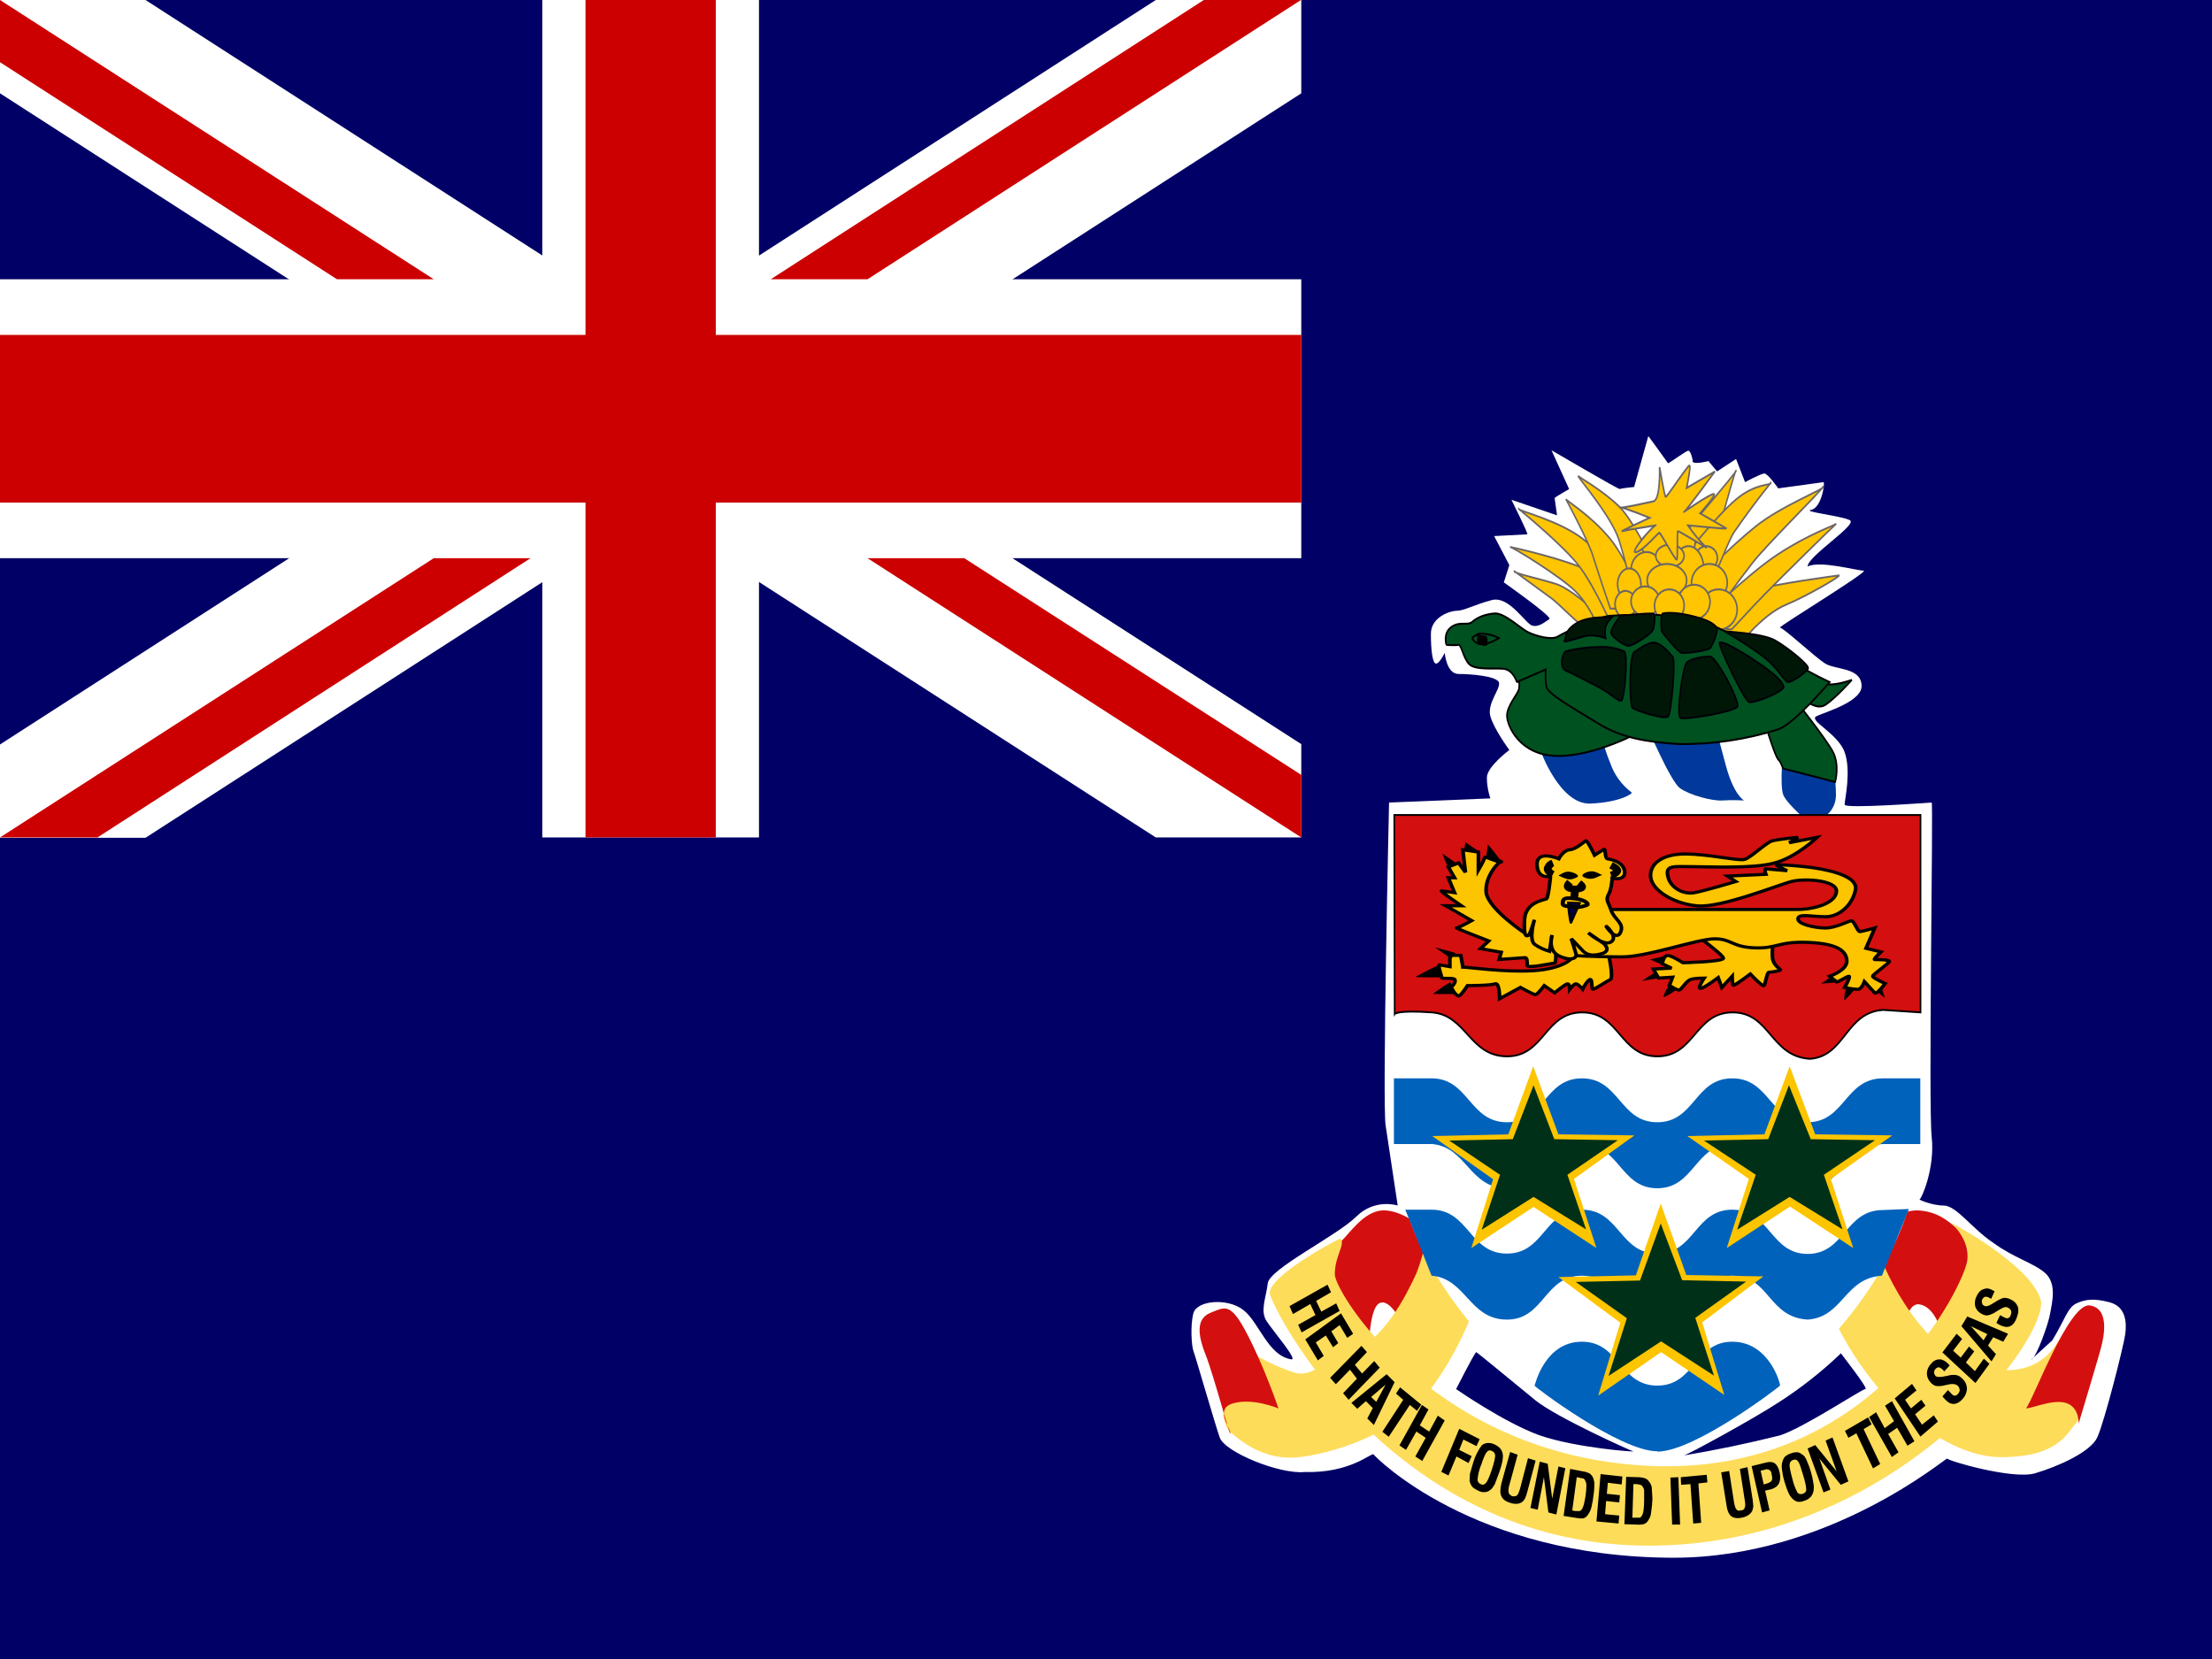
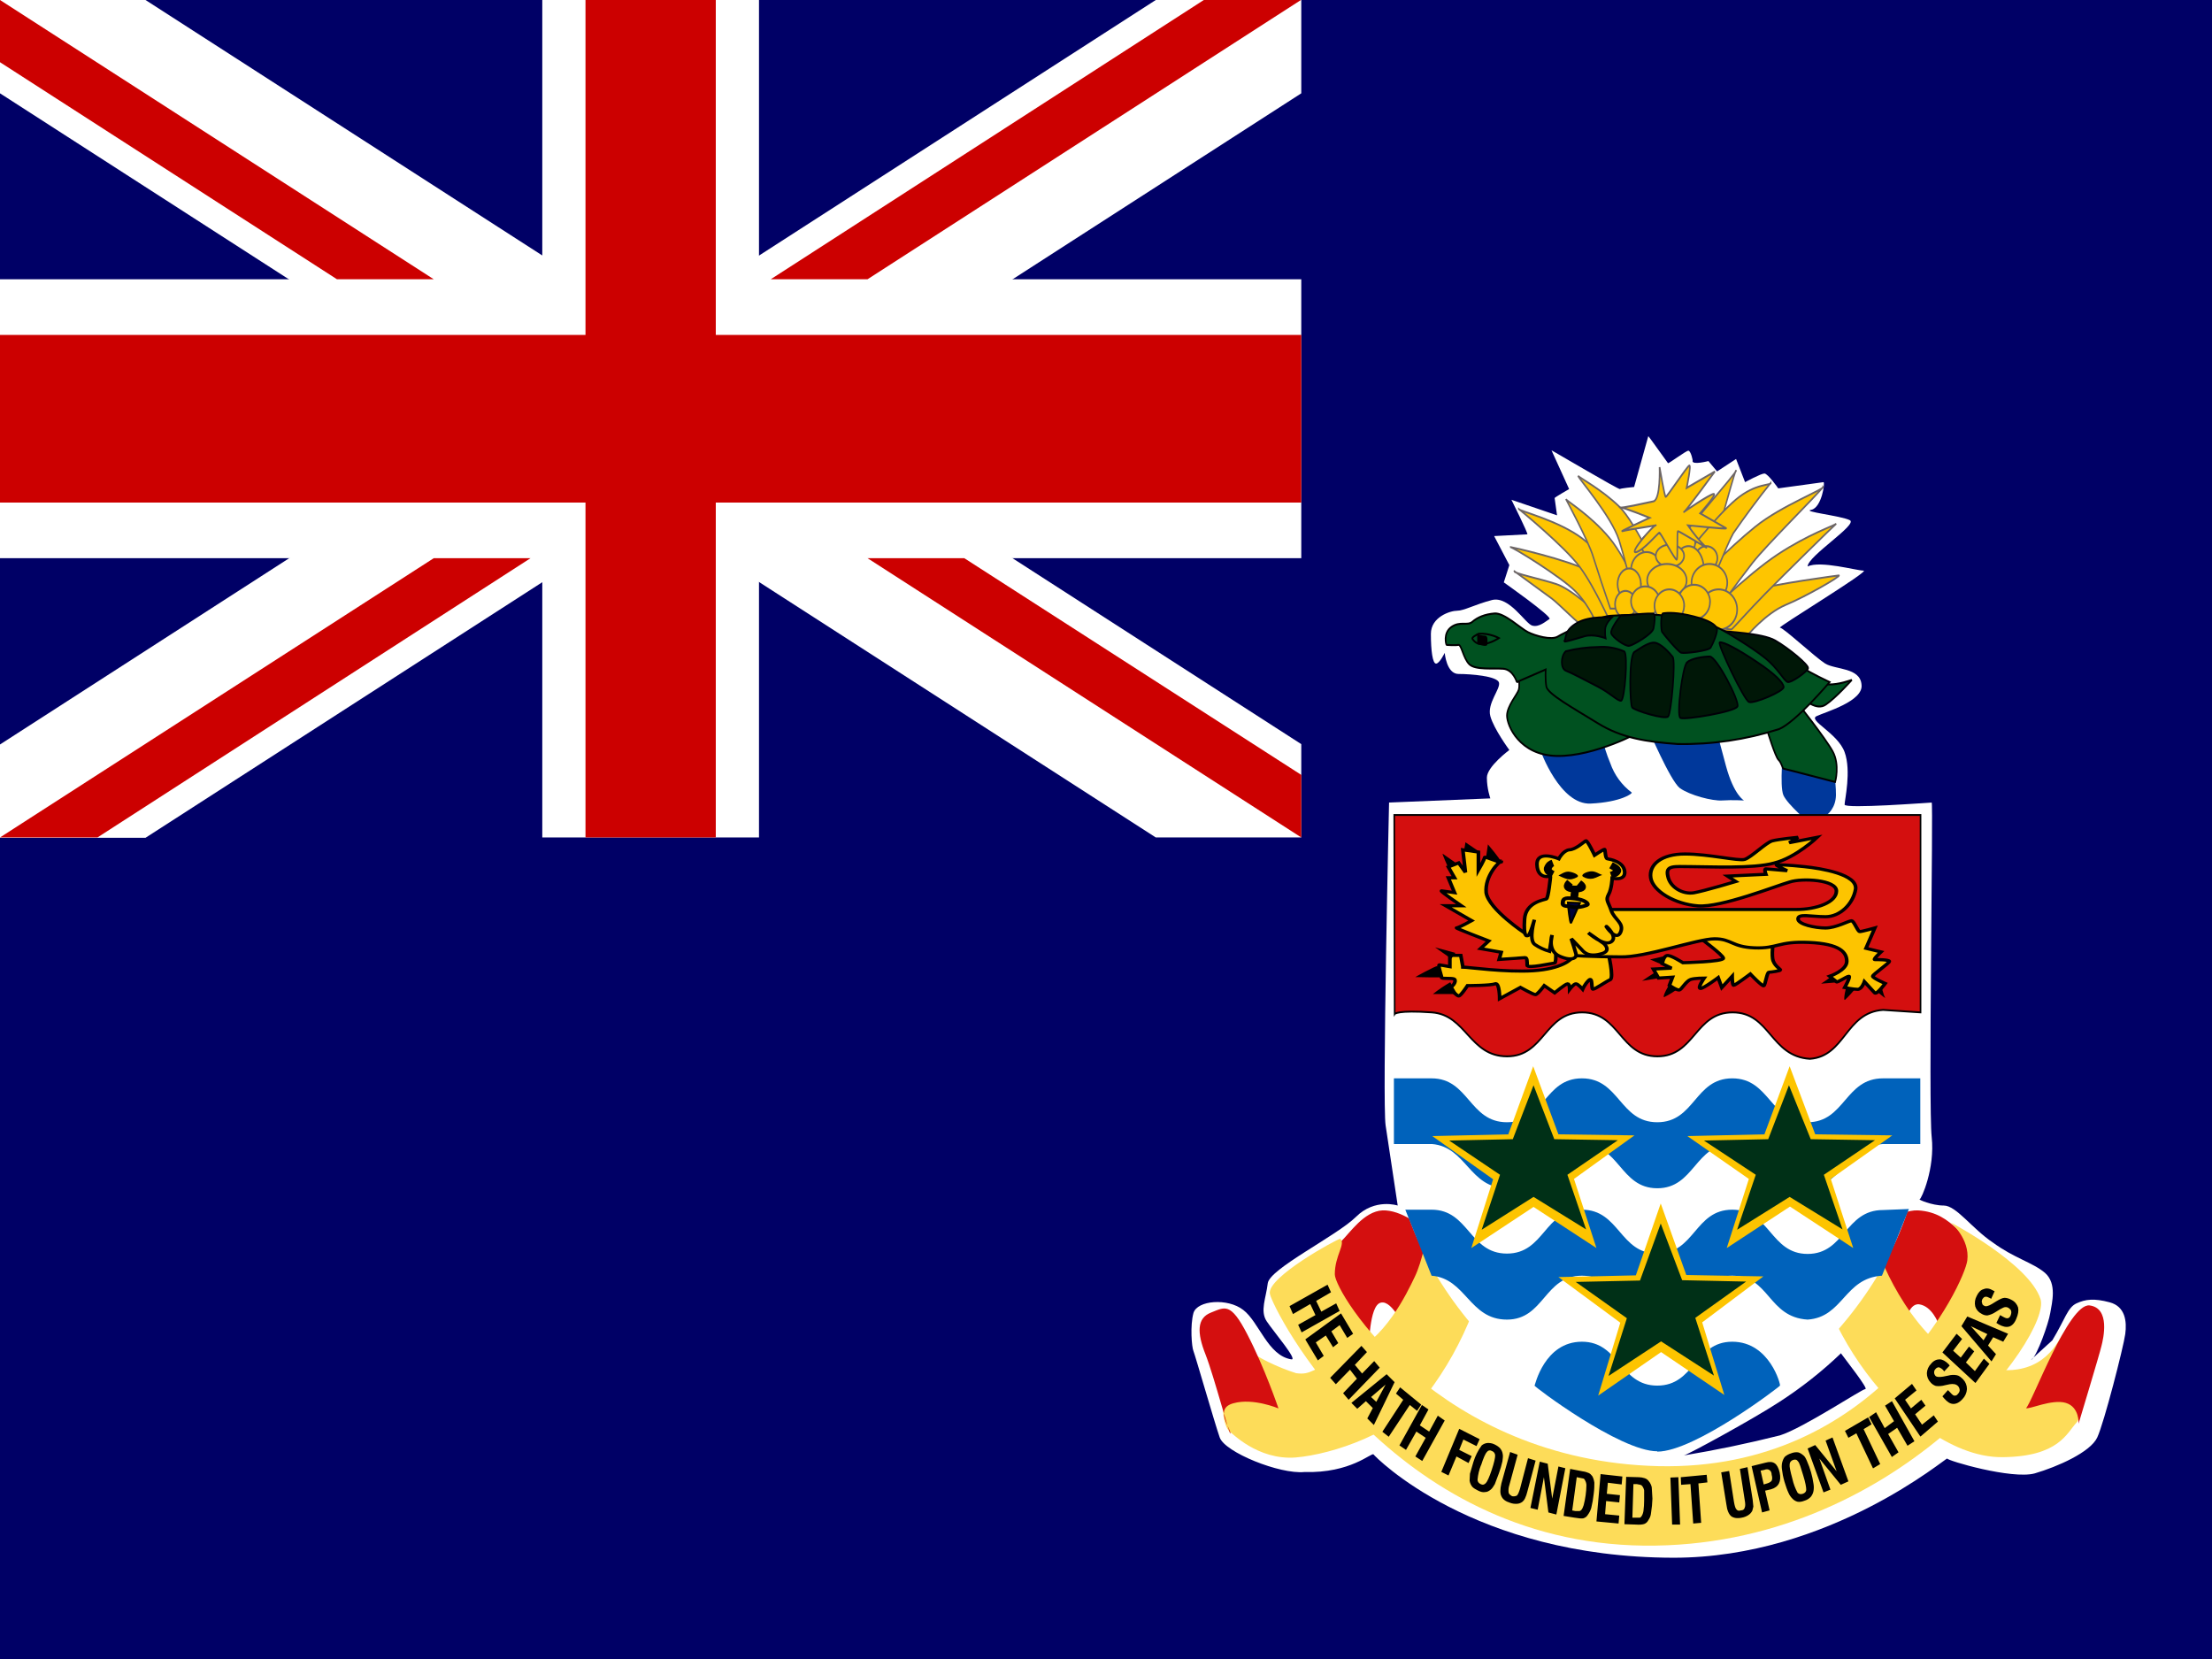
<svg xmlns="http://www.w3.org/2000/svg" id="flag-icon-css-ky" viewBox="0 0 640 480">
  <path fill="#006" d="M0 0h640v480H0z" />
  <path fill="#006" fill-rule="evenodd" d="M0 0h400v200H0z" />
  <g stroke-width="1pt">
    <path fill="#fff" d="M0 0v27l334.4 215.3h42.1v-27L42.1 0H0zm376.5 0v27L42.1 242.4H0v-27L334.4 0h42.1z" />
    <path fill="#fff" d="M156.9 0v242.3h62.7V0H157zM0 80.8v80.7h376.5V80.8H0z" />
    <path fill="#c00" d="M0 97v48.4h376.5V96.9H0zM169.4 0v242.3h37.7V0h-37.7zM0 242.3l125.5-80.8h28L28.2 242.3H0zM0 0l125.5 80.8h-28L0 18V0zm223 80.8L348.3 0h28.1L251 80.8h-28zm153.5 161.5L251 161.5h28l97.5 62.7v18.1z" />
  </g>
-   <path fill="#fff" fill-rule="evenodd" d="M448.3 179.1c-1 .6-3 2.5-5 1.9-2-.6-6.6-8.6-11.6-7.4-5 1.3-8.1 3.1-10.1 3.1s-7.6 1.8-7.6 6.7.5 8.6 1.5 8.6 2.5-3.1 2.5-3.1.5 6.1 4 6.1 11.2.6 11.7 2.5c.5 1.8-3.5 6-2.5 9.7 1 3.7 5.5 9.8 5.5 9.8s-6.5 4.8-6.5 8 1 6 1 6l-29.3 1.2s-2 86.7-1 93.4l3.5 23.2s-6.6-2.2-12.1 3.3c-5.6 5.5-25 15-25.5 19.2-.5 4.3-2.3 8-.3 11 2 3 9.2 11.4 7.1 11-6.8-1.1-9.3-10.8-13.9-14.3-4.5-3.5-13.3-2.8-14.4.9-1 3.7-.5 9.8 0 11 .5 1.2 6.1 20.7 7.6 25s17.4 10.7 24.5 10c13.4.4 19.4-5.7 20-5.1.4.6 28.7 29.8 86.8 29.9 45.2 0 79.2-29.3 79.2-28.7 0 .6 18.7 6.1 25.3 4.3 6.5-1.9 16.1-6.1 18.1-10.4 2-4.3 7.6-26.2 8.1-29.9s0-8-4.5-9.2-7-.9-9.6.3-3.3 4.6-7 10.7c-2.1 1.9-7.4 6.7-5.9 5.5s4.8-10.3 5.3-13.4c.5-3 2-8.5-1.5-11.6-3.5-3-9-4.3-15.1-8.8-6-4-10.6-10.7-14.2-10.7-3.5 0-7.5-1.8-7-1.8s4.5-9 3.5-18c-1-9.2.5-96.8 0-96.8s-25.2 1.9-25.2.6 2-9.7 0-15.2-10.7-9.2-8.1-10.4c2.5-1.2 13.6-4.3 13-9.1-.4-5-7.5-4.3-10.5-6.1-3-1.9-12.1-10.4-13.1-10.4s26.2-16.5 24.2-16.5-12.6-3-16.2-1.2c0-3 14.7-12.2 12.2-13.4-2.6-1.3-14.2-2.5-11.1-3 3-.7 4-8 3.5-8l-13.1 1.8s-3-4.3-4-4.3-5.6 2.5-5.6 2.5l-2.6-6.7-5.5 3.6-2.5-3s-4.6 1.2-4.6 0c.2 0-.5-3-1.2-3s-5.7 3.8-5.9 3.6c-.2-.2-5.7-8-5.7-7.8l-4.1 14.7c-.2 0-4 .4-4.1.6-.2.3-20-11.4-19.8-11.2l5.1 11.2s-4.2 2.4-4.2 2.6l.7 5-13.2-4.5s5 10 4.6 10l-9.6.5 4.4 8.4-1.6 5s14.2 10 13.2 10.6zm84.3 212.4c1.3 1.8 8.1 10.4 7.1 10.4s-18 11.3-24.7 13.4a351 351 0 01-27.8 5.8c1.3-.3 20-10.5 27.5-15.4a119 119 0 0018-14.2zm-105.5-.3c-1 1.2-5.8 10.7-5.8 10.7s13.9 9.7 24.2 13.4c10.4 3.6 28 4.9 27 4.6-1-.3-22.1-9.8-28.2-14.7-6-4.9-17-14-17.2-14z" />
+   <path fill="#fff" fill-rule="evenodd" d="M448.3 179.1c-1 .6-3 2.5-5 1.9-2-.6-6.6-8.6-11.6-7.4-5 1.3-8.1 3.1-10.1 3.1s-7.6 1.8-7.6 6.7.5 8.6 1.5 8.6 2.5-3.1 2.5-3.1.5 6.1 4 6.1 11.2.6 11.7 2.5c.5 1.8-3.5 6-2.5 9.7 1 3.7 5.5 9.8 5.5 9.8s-6.5 4.8-6.5 8 1 6 1 6l-29.3 1.2s-2 86.7-1 93.4l3.5 23.2s-6.6-2.2-12.1 3.3c-5.6 5.5-25 15-25.5 19.2-.5 4.3-2.3 8-.3 11 2 3 9.2 11.4 7.1 11-6.8-1.1-9.3-10.8-13.9-14.3-4.5-3.5-13.3-2.8-14.4.9-1 3.7-.5 9.8 0 11 .5 1.2 6.1 20.7 7.6 25s17.4 10.7 24.5 10c13.4.4 19.4-5.7 20-5.1.4.6 28.7 29.8 86.8 29.9 45.2 0 79.2-29.3 79.2-28.7 0 .6 18.7 6.1 25.3 4.3 6.5-1.9 16.1-6.1 18.1-10.4 2-4.3 7.6-26.2 8.1-29.9s0-8-4.5-9.2-7-.9-9.6.3-3.3 4.6-7 10.7c-2.1 1.9-7.4 6.7-5.9 5.5s4.8-10.3 5.3-13.4c.5-3 2-8.5-1.5-11.6-3.5-3-9-4.3-15.1-8.8-6-4-10.6-10.7-14.2-10.7-3.5 0-7.5-1.8-7-1.8s4.5-9 3.5-18c-1-9.2.5-96.8 0-96.8s-25.2 1.9-25.2.6 2-9.7 0-15.2-10.7-9.2-8.1-10.4c2.5-1.2 13.6-4.3 13-9.1-.4-5-7.5-4.3-10.5-6.1-3-1.9-12.1-10.4-13.1-10.4s26.2-16.5 24.2-16.5-12.6-3-16.2-1.2c0-3 14.7-12.2 12.2-13.4-2.6-1.3-14.2-2.5-11.1-3 3-.7 4-8 3.5-8l-13.1 1.8s-3-4.3-4-4.3-5.6 2.5-5.6 2.5l-2.6-6.7-5.5 3.6-2.5-3s-4.6 1.2-4.6 0c.2 0-.5-3-1.2-3s-5.7 3.8-5.9 3.6c-.2-.2-5.7-8-5.7-7.8l-4.1 14.7c-.2 0-4 .4-4.1.6-.2.3-20-11.4-19.8-11.2l5.1 11.2s-4.2 2.4-4.2 2.6l.7 5-13.2-4.5s5 10 4.6 10l-9.6.5 4.4 8.4-1.6 5s14.2 10 13.2 10.6zm84.3 212.4c1.3 1.8 8.1 10.4 7.1 10.4s-18 11.3-24.7 13.4a351 351 0 01-27.8 5.8c1.3-.3 20-10.5 27.5-15.4a119 119 0 0018-14.2zm-2.55.5-.3c-1 1.2-5.8 10.7-5.8 10.7s13.9 9.7 24.2 13.4c10.4 3.6 28 4.9 27 4.6-1-.3-22.1-9.8-28.2-14.7-6-4.9-17-14-17.2-14z" />
  <g fill="#fec500" fill-rule="evenodd" stroke="#6d6666">
    <path stroke-width="1.4" d="M394.6-213l35.4 21.4c6.6 4.1 28 22.2 29.6 21.4 1.6-.8 13.2-9.9 13.2-9.9S448.9-199 434-203s-39.5-8.2-39.5-9.9z" transform="matrix(.307 0 0 .37108 317 244.3)" />
    <path stroke-width="1.4" d="M390.5-231.9c2.5 0 47.7 23 61.7 34.6s19.7 26.3 21.4 26.3c1.6 0 23-3.3 22.2-3.3-.8 0-9.9-29.6-30.4-38.7-20.6-9-74-18.9-74.9-18.9z" transform="matrix(.307 0 0 .37108 317 244.3)" />
    <path stroke-width="1.4" d="M603.5-296c-.8 0-9 24.7-11.5 32-2.5 7.5-6.6 23-6.6 23s-36.2 3.4-34.5-.7c1.6-4.2 55-54.3 52.6-54.3z" transform="matrix(.307 0 0 .37108 317 246)" />
    <path stroke-width="1.4" d="M398.8-261.5s42.7 28.8 57.5 45.2c14.8 16.5 29.6 45.3 30.4 45.3.9 0 40.3-8.3 40.3-7.4s-46-46-68.2-60-59.2-21.4-60-23z" transform="matrix(.307 0 0 .37108 317 244.3)" />
    <path stroke-width="1.4" d="M443.2-273.8s21.3 32.9 25.5 44.4a1347 1347 0 0016.4 41h33.7s-16.4-37-34.5-55-40.3-28.8-41.1-30.4z" transform="matrix(.307 0 0 .37108 317 246)" />
    <path stroke-width="1.4" d="M454.7-291.9c.8 2.5 31.2 31.2 38.6 50.1a402 402 0 0113.2 42.8l29.6-7.4s-26.3-48.5-42.8-61.7c-16.4-13.1-37-22.2-38.6-23.8z" transform="matrix(.307 0 0 .37108 317 246)" />
    <path stroke-width="1.4" d="M700.5-209.7s-61.7 6.6-83.9 12.3-34.5 27.2-34.5 27.2 28.8 10.7 30.4 9 19-18.9 37.8-25.5c19-6.5 51.9-22.2 50.2-23z" transform="matrix(.307 0 0 .37108 317 244.3)" />
    <path stroke-width="1.4" d="M698-250c-1.6.9-51 41.1-66.6 54.3-15.6 13.1-30.4 27.1-32 28-1.7.8-32.1-4.2-30.5-5.8 1.7-1.6 45.3-37 74-52.6 28.8-15.7 52.7-22.2 55.1-23.9z" transform="matrix(.307 0 0 .37108 317 244.3)" />
    <path stroke-width="1.4" d="M685.7-278.8c-5 5.8-53.4 45.3-66.6 59.3S584.6-181 584.6-181s-25.5-11.5-23.9-16.5c1.7-4.9 36.2-33.7 60.9-50.1 24.6-16.5 66.6-29.6 64.1-31.3z" transform="matrix(.307 0 0 .37108 317 244.3)" />
    <path stroke-width="1.4" d="M636.4-282a725 725 0 00-35.4 39.4c-5.7 8.2-23 44.4-23 44.4s-25.5-22.2-25.5-23 32-34.5 51-47.7 33.7-10.7 32.9-13.1z" transform="matrix(.307 0 0 .37108 317 244.3)" />
    <path stroke-width="1.5" d="M565-241.8a10.5 10.5 0 11-20.8 0 10.5 10.5 0 0120.9 0zm21 14c0 5.1-4.7 9.3-10.4 9.3s-10.5-4.2-10.5-9.3 4.7-9.3 10.4-9.3 10.5 4.1 10.5 9.3zm-46.5-10.5c0 5.2-5.7 9.3-12.8 9.3-7 0-12.8-4.1-12.8-9.3s5.8-9.3 12.8-9.3c7 0 12.8 4.2 12.8 9.3z" transform="matrix(.307 0 0 .37108 317 246)" />
    <path stroke-width="1.5" d="M573.2-219c0 9.9-6.5 18-14.5 18s-14.5-8.1-14.5-18 6.5-18.1 14.5-18.1 14.5 8 14.5 18zm-39.5.5c0 7.7-6.5 14-14.5 14s-14.6-6.3-14.6-14 6.5-14 14.6-14c8 0 14.5 6.3 14.5 14z" transform="matrix(.307 0 0 .37108 317 246)" />
    <path stroke-width="1.5" d="M514-207.5c0 6.8-5 12.2-11.1 12.2s-11-5.4-11-12.2c0-6.7 4.9-12.2 11-12.2 6 0 11 5.5 11 12.2zm81.3-1.1c0 8-7.5 14.5-16.8 14.5-9.4 0-16.9-6.5-16.9-14.5s7.5-14.6 16.9-14.6c9.3 0 16.8 6.5 16.8 14.6zm-40.7-21c0 4.9-6 8.8-13.3 8.8s-13.4-4-13.4-8.8 6-8.7 13.4-8.7 13.3 4 13.3 8.7z" transform="matrix(.307 0 0 .37108 317 246)" />
    <path stroke-width="1.5" d="M557-210.4c0 7-8.4 12.8-18.6 12.8s-18.6-5.7-18.6-12.8c0-7 8.3-12.8 18.6-12.8s18.6 5.8 18.6 12.8zm47.6 22.7c0 8.7-7.8 15.7-17.4 15.7s-17.5-7-17.5-15.7 7.8-15.7 17.5-15.7c9.6 0 17.4 7 17.4 15.7zm-95.3-4c0 5.7-4.4 10.4-9.9 10.4s-9.9-4.7-9.9-10.5 4.4-10.4 9.9-10.4 9.9 4.6 9.9 10.4z" transform="matrix(.307 0 0 .37108 317 246)" />
    <path stroke-width="1.5" d="M579-193.5c0 7.4-6.7 13.4-15 13.4-8.4 0-15.2-6-15.2-13.4S555.6-207 564-207c8.4 0 15.1 6 15.1 13.4zm-47.6-.6c0 6.4-6 11.6-13.4 11.6s-13.4-5.2-13.4-11.6c0-6.4 6-11.6 13.4-11.6s13.4 5.2 13.4 11.6z" transform="matrix(.307 0 0 .37108 317 246)" />
    <path stroke-width="1.5" d="M554.6-190.6c0 7-6.2 12.8-14 12.8-7.6 0-13.9-5.8-13.9-12.8 0-7 6.3-12.8 14-12.8s14 5.7 14 12.8zm-60.4-76.8c3.4 0 27.9 8.2 27.9 8.2s-30.3 11.6-25.6 10.4 33.7-4.6 31.4-4.6c-2.3 0-25.6 22.1-18.6 21 7-1.2 20.9-15.2 22-15.2 1.2 0 15.2 22.1 16.4 21 1.1-1.2 0-22.2 1.1-22.2s29 14 26.7 12.8a123.2 123.2 0 01-17.4-17.4c1.2 0 38.4 3.5 36 2.3l-24.4-11.6s16.3-15.1 12.8-15.1-30.2 15.1-27.9 14c2.3-1.2 29-31.5 29-31.5L557-282.5s4.7-18.6 2.4-17.4c-2.4 1.2-21 24.4-22.1 24.4s-5.8-23.2-5.8-23.2 1.1 25.5-5.9 26.7c-7 1.2-31.3 5.8-31.3 4.7z" transform="matrix(.307 0 0 .37108 317 246)" />
  </g>
  <g fill-rule="evenodd">
    <path fill="#00389b" d="M445.5 216.5c.2.9 5.9 16.4 14.7 16s12.3-3 11.9-3.2a18 18 0 01-6.2-8.5 44 44 0 01-2.5-8l-17.9 3.7zm31.2-6s6.5 15.3 9.3 17.5c2.9 2.1 9.5 3.8 12.3 3.6 2.9-.2 6.3 0 6.3 0s-2.9-1.5-5.2-9.9l-3-11.2h-19.7zm39.3 5.6s-1.2 11.2 0 14c1.3 2.8 7.5 8 7.5 8s7.5-1 7.7-8a36 36 0 00-2.5-13.3L516 216z" />
    <path fill="#005120" stroke="#000" stroke-width="1.5" d="M289 21s1.1 4.7 0 8.2-11.1 12.8-11.1 20.3c0 7.6 11.6 30.8 47 31.4 35.6.6 80.3-19.2 79.7-19.8-.6-.5-84.9-57-86-56.4-1.2.6-29.7 17.5-29.7 16.3zm234.2 40.1s7.6 20.4 10.5 22.7c2.9 2.3 4 7 4.7 7s48.8 10.4 48.8 10.4 4.6-13.3-2.3-23.8c-7-10.5-33.2-37.8-33.2-37.8l-28.5 21.5zm33.2-25c1.1 0 12.8 10 22 4.7 9.4-5.2 24.5-19.2 24.5-19.2s-12.8 4-22.1 3.5c-9.3-.6-23.8 11.6-24.4 11z" transform="matrix(.307 0 0 .37108 350.7 188.7)" />
    <path fill="#005120" stroke="#000" stroke-width="1.5" d="M287.2 23.3s-3.5-9.8-12.8-10.4c-9.3-.6-26.2 1.1-32-3.5C236.6 4.7 235-6.3 232-5.7c-3 .5-10.5 0-11 0s-3.6-9.3 4.6-14 15-.6 19.7-4 11.7-5.9 21-6.5c9.3-.5 24.4 11.7 31.4 14.6 7 2.9 22 6.4 27.9 3.5 5.8-3 38.3-15.7 50-16.3 11.6-.6 36-1.2 45.3-.6s46 5.3 57 10.5S547.7 7 555.8 11.7c8.1 4.7 26.2 11.6 26.2 11.6S550 54.7 534.2 60a354.9 354.9 0 01-95.4 11.6c-29.6-1.7-52.9-4.7-75.5-16.3-22.7-11.6-47.1-22.7-48.3-28.5-1.2-5.8-.6-13.3-.6-13.3l-27.3 9.8z" transform="matrix(.307 0 0 .37108 350.7 188.7)" />
    <path fill="#005120" stroke="#000" stroke-width="1.5" d="M251.2-14.4c-1.2.5-7 2.9-5.9 4 1.2 1.2 3.5 4.7 10.5 4 7-.5 14.5-4.6 14.5-4.6s-8.7-4-19.1-3.4z" transform="matrix(.307 0 0 .37108 350.7 188.7)" />
    <path stroke="#000" stroke-width="1.5" d="M250.6-13.3v6.4s8.1 2.3 8.1.6c0-1.7.6-5.8-1.2-5.8s-6.4-.6-7-1.2z" transform="matrix(.307 0 0 .37108 350.7 188.7)" />
    <path fill="#001707" stroke="#000007" stroke-width="1.5" d="M332-8.4c2-3.7 0-8.7 11.9-14.4 11.9-5.8 32.7-4.2 32.7-4.2s-6 4.6-6.2 9.3c-.2 4.7.4 6.8.4 6.8s-11.3-3.7-20-1.5-18.6 4.6-18.9 4zm53.4-20.2c-1.2.6-10.3 10.7-9.3 13.8 1 3 13.2 10.5 17.1 9.8 4-.6 21.8-9.2 22.8-13.5 1-4.3 1.9-10.1.4-11.3-1.4-1.3-30.8 1.6-31 1.2zm39.3-1.6c-2.3 2.2-1.5 13.1-.7 14.3.9 1.3 15 15.5 18.1 16.3 3.1.8 26-1.5 27.8-4s7.4-12.9 5.7-15.3c-1.6-2.5-6.5-5.8-21.8-9s-24.2-3-29.1-2.3zm58.1 13.7c3.7 1.9 25.3 12.4 38 20.8 12.8 8.4 18 18 21.6 18.9 3.7.8 18.7-8.2 19.3-10.7.7-2.5-18.3-15.6-31-21.6-12.7-6-47.9-6.7-47.9-7.4zm-4.5 8.9c-1.9 1.6 23 45 27.7 46.4 4.8 1.5 33.1-8.4 32.7-11.7-.4-3.3-7.8-9.9-25.3-19.5-17.4-9.7-31.6-16-35.1-15.2zM447.5 8.2c-4 2.3-10.1 41.1-6.2 43 3.9 1.8 52-4.8 53.9-9C497 37.7 475.4 3.4 469 3.4c-6.4 0-18 1.6-21.6 4.7zM397.7 0c-5.1 4.7-4 40.9-1.8 43.1 2.2 2.3 30.8 9.7 33.9 7 3-2.6 7.2-43.3 4.3-46.4-2.9-3.1-10.9-10.5-17-11.1-6.2-.6-16.5 6-19.4 7.4zm-64.5-.6c-4.7 3.7-5 13.3.2 15 5.1 1.6 17.9 7.2 29.8 12.3 12 5.1 18.7 11.3 22.2 11.1 3.5-.2 6.8-36.4 3-38.4A62 62 0 00363.7-4a156 156 0 00-30.4 3.3z" transform="matrix(.307 0 0 .37108 350.7 188.7)" />
  </g>
  <path fill="#d40f0f" fill-rule="evenodd" d="M388 359.2c2.6-2.5 6.6-8.7 12-9 5.5-.2 11.3 4.8 11.3 4.8s5.7 23.5 5.4 23.5c-.2 0-9.5 6.7-9.7 6.7-.3 0-4-9.2-7.5-8.3-3.5.8-3.2 13.4-3.8 12.6-.5-.9-15.2-18.2-14.6-18.8.5-.6 7.2-10.7 6.9-11.5zm151.9-3c1.7-.4 9.5-6.2 15-6 5.4.3 8.6 2.8 11.4 5.4 3 2.5 6.4 9 6.4 9s-7 19-7.5 19-3.5 1.6-4 .2-2.3-5.8-5.8-6.4c-3.4-.6-4.3 6.2-4.3 6.2L539.9 356z" />
  <path fill="#fddc59" fill-rule="evenodd" d="M543.6 362c0 1.7 10.7 28 27.9 33 17.3 5.1 22.7-4.7 24.7-8 2-3.4 9.2-3.1 9.2-3.1s-1.7 24.6-4.6 27.7c-2.8 3-5.1 9.8-21.2 10-16.1.3-30.8-15-35.7-19.5a91.6 91.6 0 01-13.8-21.6c-2.6-5.3 13.8-18 13.5-18.5zM356 414.4c.3 0 7.8 8.1 18.8 7.3 10.9-.9 29.6-7.3 38.2-18.5a96 96 0 0013-23.3s-12.7-22.4-13-22.4c-.3 0-1.4 7.3-3.7 12-2.3 4.8-8.7 18.3-19.3 22.5-10.6 4.2-10.6 5.9-15 5.3a59.3 59.3 0 01-15.5-7.6L354 403s-1.1 8.7 2 11.5z" />
  <path fill="#fddc59" fill-rule="evenodd" d="M387.8 358.4c-.8 0-21.2 11.1-20.4 15.9.9 4.7 35 72 108.2 72.9 73.3.8 118-61 114.8-71.3-3.3-10.3-26-22.2-26-22.2s5.6 4.7 4.8 11c-.8 6.4-26 61-89.5 59.5-63.4-1.6-93.5-50-93.5-55.5s3.2-8.7 1.6-10.3z" />
  <path fill="#d40f0f" fill-rule="evenodd" d="M586.2 407.4c1.7-1.4 12.3-30.5 18.4-29.7 6 .8 4 9.5 3.4 11.8-.5 2.2-6.6 22.4-6.6 22.4s.3-4.8-3.7-6-10.7 2-11.5 1.5zM356 414.7c0-1.6-4.8-7.2.9-8.7 5.7-1.6 13 1.5 13 1.5s-4-11.8-9-21.4c-4.9-9.5-6.5-7.9-10.6-6.3-4 1.6-4 5.8-1.5 12.1 2.5 6.4 7.2 24.4 7.2 22.8z" />
  <path fill="#fdc400" fill-rule="evenodd" d="M423.2 360.4l7-24-19.6-15 24.6-.6 8-23.6 8.1 23.6 24.6.4-19.6 15.2 7.2 23.9-20.2-14.3z" />
  <path fill="#fff" fill-rule="evenodd" d="M555.6 235.8v92c.2 45-45.7 84.4-76.1 92.1-30.5-7.6-76.3-47-76.2-92v-92h152.3z" />
  <path fill="#d40f0f" fill-rule="evenodd" stroke="#000" stroke-width="1.5" d="M177.2 326l.4 160.7s2.4-3.3 35-1.3c32.6 2 35.4 35.5 70.9 35.5 35.4 0 35.4-35.5 70.8-35.5s35.5 35.5 70.9 35.5 35.4-35.5 70.9-35.5 35.4 35.5 72.8 37.5c33.5-2 33.5-37.5 69-39.5l35.3 2V326h-496z" transform="matrix(.307 0 0 .35829 349 119)" />
  <path fill="#0062bb" fill-rule="evenodd" d="M403.3 312v19h11c10 .8 10.8 12.8 21.7 12.8s10.8-12.8 21.7-12.8 11 12.8 21.8 12.8 10.9-12.8 21.7-12.8 10.3 12 21.8 12.8c10.3-.8 10.8-12 21.8-12.8h10.8v-19h-10.8c-11 0-11 12.7-21.8 12.7S512.1 312 501.2 312s-10.8 12.7-21.7 12.7-10.9-12.7-21.8-12.7-10.8 12.7-21.7 12.7-11-12.7-21.8-12.7h-10.9zm3.3 38l7.6 19.1c10 .8 10.9 12.7 21.8 12.7 10.8 0 10.8-12.7 21.7-12.7s11 12.7 21.8 12.7 10.9-12.7 21.7-12.7 10.3 12 21.8 12.7c10.3-.7 10.6-12 21.5-12.7l7.8-19.3-7.5.3c-11 0-11 12.7-21.8 12.7S512.1 350 501.2 350s-10.8 12.7-21.7 12.7-10.9-12.7-21.8-12.7-10.8 12.7-21.7 12.7-11-12.7-21.8-12.7h-7.6zm72.9 70c10.9 0 35.8-19.1 35.5-19.1.3 0-2.9-12.7-13.8-12.7s-10.8 12.7-21.7 12.7-10.9-12.7-21.8-12.7-13.6 12.7-13.7 12.7c-.5 0 24.6 19 35.5 19z" />
  <path fill="#fdc400" fill-rule="evenodd" stroke="#000" stroke-width=".7" d="M90.8 117.6c.9 0 8.3 1.2 13.6.8 5.4-.4 7.4-2.5 7.4-2.9v-1.2h7s1.2 5.7.4 6.1-2.9 2.1-3.3 2.1 0-2.9-.8-2-1.2 2-1.2 2-.9-1.2-1.3-1.2-1.2 1.2-1.2 1.2 0-1.2-.4-1.2-2.5 2-2.5 2l-2-1.6s-1.3 2-1.7 2-2.9-1.6-2.9-1.6l-4 2.5s0-3.7-.9-3.3c-.8.4-5.3.4-5.3.4S90.4 124 90 124s-2-2-1.6-2 1.2-1.2.8-1.7c-.4-.4-2.5 0-2.5-.4s-.8-2.8-.4-2.8l2 .4V115h2.1l.4 2.5z" transform="matrix(1.5005 0 0 1.3054 287 126.3)" />
  <path fill="#fdc400" fill-rule="evenodd" stroke="#000" stroke-width=".7" d="M98.3 94.1c-.5 0-3.3 3.3-3 7 .5 3.7 7.5 9 7.5 9s3.7-1.6 4.9 0 1.2 6.6.8 6.6-5.3 1.3-5.3.5c0-.9 0-1.7-.4-1.7l-5 .4.4-1.6-4-.8 1.6-1.7s-6.6-2.9-6.2-2.9 2.9-1.6 2.9-1.6l-5-3.3h3s-4.2-3.3-3.8-3.3l2.5.4-1.2-3.3h1.2L88 95.4l2-.9 1.3 2.1-.5-5 3 .5v4s1.2-2.4 1.2-2.8c0-.4 3.7 1.7 3.2.8z" transform="matrix(1.5005 0 0 1.3054 287 126.3)" />
  <path fill-rule="evenodd" d="M530 282.4c-.8.7-3.1 2.2-3.1 2.2l5-.4a7 7 0 01-2-1.8zm4.4 2.6c-.3.4-1.2 4.6-.6 4.3a29 29 0 003.1-3.4l-2.5-.9zm7.1.5c.8.7 4.3 3.8 3.9 3.1-.5-.7-1-3.5-1.3-3.6-.3-.1-2.3.8-2.6.5zm-62.1-4.4c-.5.1-4.3 2.7-4.3 2.7l6.1-1c-.3 0-2-1.3-1.8-1.7zm4 3.2c-.6.6-2.6 4.3-1.9 4.2a27 27 0 004.2-2.6l-2.3-1.6zm-2.5-5.2l-3.5-1.5 4.3-1-.8 2.5zm-61-1.7l-4.7-3.3 5.9 1.6-1.2 1.7zm-4 2.1c-.7 0-6.5 3.2-6.4 3.2s8.2.2 8 0c-.1-.1-1.3-3-1.7-3.2zm3.7 4.7a40 40 0 00-5 3.4h7l-2-3.4zm-.7-33.4s-1.7-3.8-1.5-3.8l4.3 3-2.8.8zm4.7-4.7l.4-2.4s4.2 2.8 4 2.8c-.1 0-4.1 0-4.4-.4zm6.4 1.7l.5-3.5s3.9 4.6 3.5 4.7c-.3.2-3.7-.6-4-1.2z" />
  <path fill="#fdc400" fill-rule="evenodd" stroke="#000" stroke-width=".7" d="M137.3 110.9c0 .2 4.3 3.7 4.4 4.5 0 .8-7.8 1-7.8 1s-2.3-1.7-3-1.6c-.7 0-1 1.8-1 1.8l1.8 1-3.5.2 1 2 2.7-.2-.6 1.8s1.6 1.3 2 1c.3-.1 1.3-2 2.1-2.3.8-.3 2.6-.3 2.6-.3s-1.4 2.3-.7 2.3c.6 0 3.4-2.4 3.4-2.4l.7 2.2 2-2.5s0 2 .3 2 3.2-2.5 3.2-2.5 2.3 2.8 2.6 2.6c.3-.2.6-3 1-3s2.2-.3 2.2-.5-1.3-1-1.5-2.5c-.2-1.5.2-4.8.1-4.8s-13.8.5-14 .2z" transform="matrix(1.5005 0 0 1.3054 286 126.6)" />
  <path fill="#fdc400" fill-rule="evenodd" stroke="#000" stroke-width=".7" d="M115.4 104.6h40.3c4 0 7.8-1.6 7.8-4.1 0-2.5-6.6-2.9-9-2-2.5.8-13.2 5.7-17.7 5.3s-8.7-3.3-9.1-6.2c-.4-2.9 2-5.3 6.6-5.3s10.3 1.6 11.5 1.2 4.1-3.7 5.3-4.1c1.3-.4 5-.8 5-.8l-1.7 1.2 5.4-1.2s-4.1 4.5-8.3 5.7c-4 1.3-12.7.8-16 .8s-5-.4-4.5 2.1c.4 2.5 2.9 4.1 5 3.7 2-.4 8.1-2.5 8.1-2.5l-1.6-1.2 7.4-.4s-.4-1.2 0-1.2l4.1.4s-2.5-1.3-2-1.3 2 0 5.3.4 10.3 1.7 9.9 5c-.5 3.3-3 6.1-5.8 6.1s-5.3-.8-5.3.5c0 1.2 3.3 2 5.3 2s4.5-1.6 5-1.6 1.2 2.4 1.6 2.4 2.9-.8 2.9-.8l-1.7 4.5 2.9.8s-1.6 1.7-1.2 1.7 2.8 0 2.8.4-3.2 2.9-3.2 3.3 2.4 1.6 2.4 1.6-1.6 2.5-2 2.1l-2-2.5s-.5 1.7-1.3 1.7-2.5-.4-2.5-.4 1.2-2.5.8-2.5-2.4 1.6-2.4 1.2l-1.3-1.2s3.3-1.3 3.3-3.3c0-2-1.3-3.9-7.3-4.2-6-.3-6 1.4-10.5 1.2-4.4-.2-4.4-2-7.7-2s-13.4 4.2-18.2 4c-4.7 0-10.6-.3-10.4-.5.2-.2 3.9-9.7 4-10z" transform="matrix(1.5005 0 0 1.3054 286 126.6)" />
  <path fill="#fdc400" fill-rule="evenodd" stroke="#000" stroke-width=".7" d="M106.9 102.5c-.4.2-4 .7-4.2 4.5-.2 3.8.3 3.8.7 3.6.4-.2 1.2-3.5 1.2-3.5s-1.2 4.5.1 5.5a9.3 9.3 0 002.8 1.5l.5-3.6s-1 3.5 1.5 4.7c2.4 1.2 3.4.3 3.1-.6a70 70 0 00-.9-3.3l2 2.4c.2.2 1 1.8 3.6 1 2.4-.6.7-2.3.7-2.3l-3-2.4s3 3.1 4.4 2-1-3.6-1-3.5 2 3.5 2.8 1.4-1.2-2.8-1.8-4.9c-.6-2-1.1-2.2-.5-3.5.6-1.2.7-3.6.7-3.6s2.6.7 2.4-1.5c-.2-2.2-2.8-2.7-3.3-2.8-.5 0-.4-2.2-.6-2.1-.2 0-1.9 1.3-1.9 1.3s-1.4-3.4-1.7-3.2-2 2-3.2 2c-1.2.2-2 2-2 2s-4.3-2.1-4.2 1.3c.1 3.4 2.6 2.5 2.6 2.6s-.4 4.8-.8 5z" transform="matrix(1.5005 0 0 1.3054 287 126.3)" />
  <path fill-rule="evenodd" d="M450.9 253.3c.7-.3 1.8-1.2 3-1.1s3.4 1 2.4 1.6c-1 .5-1.8.8-3 .5-1-.3-2-.8-2.4-1zm12.6-.2c-.8-.2-1.9-1.1-3.2-1s-3.2 1-2.2 1.6a4 4 0 002.8.5c1.2-.3 2-.9 2.6-1z" />
  <path fill="#000039" fill-rule="evenodd" stroke="#000" stroke-width=".4" d="M111 103.2c0 .5.4 4.8.6 4.5l1.7-4.4-2.3-.1z" transform="matrix(1.5005 0 0 1.3054 287.1 126.4)" />
  <path fill="none" stroke="#000" stroke-width=".8" d="M110 103.2c0-1.3.8-1.2 2.4-1 1.7.2 2.5 1 2.4 1.3-.1.2-1.5.7-2.6.6-1.3-.4-2.3 0-2.2-1z" transform="matrix(1.5005 0 0 1.3054 287.1 126.6)" />
  <path fill="none" stroke="#000" stroke-width="1.5" d="M112.4 100l-.2 2m7.1-7.2s1.4.7 1.2 1.3c-.2.6-1.2.9-1.2.9m-11.2-2.7c-.3.1-.7.3-1 1.2-.1.8 1 1.3 1 1.3" transform="matrix(1.5005 0 0 1.3054 287.1 126.6)" />
  <path fill="none" stroke="#000" stroke-width="1.5" d="M111.2 136.1s-1.5 1.5 1 1.5.7-1.3.7-1.3" transform="matrix(1.5005 0 0 1.3054 287.4 77.6)" />
  <path fill="#fdc400" fill-rule="evenodd" d="M462.4 403.8l6.4-21.1-17.9-13.2 22.4-.5 7.2-20.8 7.4 20.7 22.3.4-17.7 13.3 6.4 21-18.3-12.4z" />
  <path fill="#003017" fill-rule="evenodd" d="M465.4 398.1l5.3-16.7-14.8-10.5 18.6-.4 6-16.5 6.2 16.4 18.5.4-14.7 10.5 5.4 16.7-15.3-9.9z" />
  <path fill="#fdc400" fill-rule="evenodd" d="M425.7 361.1l6.3-19.9-17.6-12.5 22-.5 7.2-19.7 7.3 19.7 22 .3-17.5 12.6 6.5 20-18.2-11.9z" />
  <path fill="#003017" fill-rule="evenodd" d="M428.7 355.8l5.3-15.9-14.7-9.9 18.4-.4 6-15.6 6 15.6 18.4.3-14.6 10 5.4 15.8-15.2-9.4z" />
  <path fill="#fdc400" fill-rule="evenodd" d="M499.6 361.1l6.4-20-17.8-12.4 22.3-.5 7.3-19.7 7.4 19.7 22.3.3-17.8 12.6 6.5 20-18.3-12z" />
  <path fill="#003017" fill-rule="evenodd" d="M502.6 355.8l5.4-15.9-15-9.9 18.6-.4 6-15.6 6.3 15.6 18.6.3-14.8 10 5.4 15.8-15.3-9.4z" />
  <path fill="none" d="M373.3 372.6c8 34.5 41.9 60.1 87.5 66.2 58.6 7.8 114.5-21.9 124.8-66.3" />
  <path d="M373.1 377.9l11-6.2 1 2.2-4.3 2.5 1.5 3.1 4.3-2.4 1 2.2-11 6.2-1-2.2 5-2.8-1.5-3.2-5 2.9-1-2.3m4.6 9.6L388 380l3.5 5.9-1.7 1.2-2.2-3.7-2.4 1.8 2 3.4-1.5 1.2-2.1-3.4-2.9 2 2.3 3.9-1.7 1.3-3.6-6m7.2 11l9-9.2 1.6 1.8-3.5 3.7 2.1 2.5 3.5-3.6 1.6 1.9-9 9.3-1.6-1.9 4-4.2-2-2.6-4.1 4.2-1.6-1.8m11.8 5.5l1.5 1.4 2.7-5-4.2 3.6m-5.7 1.7l10.2-8.3 2.3 2.3-6 12.4-1.9-1.9 1.6-3-2-2-2.5 2.2-1.7-1.7m9 8.3l6-9.2-2.1-1.8 1.2-1.8 6.1 5-1.2 1.8-2.1-1.7-6.1 9.2-1.9-1.5m5 4l6.5-11.7 1.9 1.3-2.5 4.6 2.7 1.8 2.5-4.6 2 1.4-6.5 11.7-2-1.3 3-5.4-2.7-1.8-3 5.3-1.9-1.3m12.1 7.7l5.2-12.5 5.9 3-.9 2-3.8-1.9-1.2 3 3.6 1.8-.9 2-3.5-1.9-2.3 5.5-2-1m11.4-2a15 15 0 00-1 4.2c0 .6.3 1 .9 1.3.6.3 1 .2 1.5-.3.4-.4 1-1.7 1.7-3.8s1-3.5 1-4.2a1.4 1.4 0 00-1-1.3c-.5-.3-1-.2-1.4.3-.4.4-1 1.7-1.7 3.9m-2.2-1a16 16 0 012.4-4.8 3 3 0 011.7-.7c.5 0 1.2 0 2 .4s1.2.7 1.6 1.1c.4.5.7 1 .8 1.8.1.5 0 1.2-.1 2a25.2 25.2 0 01-1 3.4l-1.2 3.2c-.4.7-.8 1.3-1.2 1.6-.5.4-1 .7-1.6.7-.6.1-1.2 0-2-.4s-1.3-.7-1.7-1.1a3.7 3.7 0 01-.8-1.8l.1-2 1-3.4m10.6-2.9l2.2.8-2.4 8.8a4.7 4.7 0 00-.2 2.2c.1.4.5.7 1 1 .6.1 1 0 1.4-.2.3-.3.6-1 .9-2l2.3-8.8 2.2.7-2.4 9a9.8 9.8 0 01-.7 2 2.9 2.9 0 01-.7.9 2.9 2.9 0 01-1.6.6 4.8 4.8 0 01-2-.3c-1.3-.4-2.1-1-2.5-1.9-.4-.8-.4-2 0-3.7l2.5-9m5.9 16.1l2.7-13.4 2.3.6 1.3 10.1 1.8-9.3 2 .5-2.6 13.4-2.3-.6-1.3-10.2-1.8 9.4-2.1-.5m12 .7l1 .2h1.2a1 1 0 00.5-.3c.3-.3.5-.8.7-1.4a24.1 24.1 0 00.8-5.8 3 3 0 00-.4-1.4 1 1 0 00-.4-.5l-1-.2-1-.2-1.3 9.6m-2.5 1.6l1.9-13.6 3.6.7c.8.1 1.3.3 1.8.5.4.2.7.5 1 .9.3.5.5 1.2.6 1.9 0 .7 0 1.8-.2 3.3a31 31 0 01-.7 4 6.4 6.4 0 01-1 2c-.3.5-.7.8-1.3 1-.5.1-1.4 0-2.6-.2l-3.1-.5m9.5 1.6l1.2-13.7 6.3.7-.2 2.3-4-.5-.3 3.2 3.8.4-.2 2.1-3.8-.4-.3 3.8 4.1.4-.2 2.3-6.4-.6m10.4-1.1h2.2a1 1 0 00.5-.5c.2-.3.4-.8.5-1.4a23 23 0 00.2-3v-3a3 3 0 00-.6-1.3 1 1 0 00-.5-.3l-1-.2h-1l-.3 9.7M470 441l.5-13.7 3.7.1a6 6 0 011.7.3c.5.2.8.4 1.1.8a4 4 0 01.9 1.8l.2 3.3a31.6 31.6 0 01-.4 4.1 4 4 0 01-.7 2c-.3.6-.7 1-1.2 1.2-.5.2-1.4.3-2.6.2l-3.2-.1m13.8.2l-.5-13.7 2.3-.1.5 13.7h-2.3m6.1-.3l-.8-11.4-2.7.2-.1-2.2 7.5-.7.2 2.2-2.6.3.8 11.4-2.3.2M498 426l2.3-.4 1.4 9c.2 1.1.4 1.8.7 2.1.3.4.7.5 1.3.3.6 0 1-.3 1.1-.8.2-.4.2-1.1 0-2.2l-1.4-9 2.2-.5 1.5 9.4.2 2-.3 1.2a3.3 3.3 0 01-1.2 1.3 5 5 0 01-1.8.7c-1.4.3-2.4.1-3.1-.4-.7-.6-1.2-1.7-1.4-3.4L498 426m12.3 3.5l1-.3c.6-.2 1-.4 1.3-.8.2-.4.2-1 0-1.7 0-.7-.3-1.2-.7-1.4-.3-.2-.8-.3-1.5 0l-1 .2.9 4m-.5 8l-3-13.3 4-1c1.1-.3 2-.3 2.7.2.6.4 1.1 1.3 1.4 2.6.3 1.4.2 2.4-.2 3.2-.4.8-1.2 1.4-2.3 1.7l-1.7.4 1.3 5.7-2.2.6m8.8-9.7a15 15 0 001.5 4c.4.4.9.5 1.5.3s1-.6 1-1.2-.2-2-.9-4.2-1-3.5-1.5-4c-.3-.5-.8-.6-1.4-.4-.6.2-1 .7-1 1.3-.1.6.2 2 .8 4.2m-2.3.8c-.4-1.4-.6-2.5-.7-3.4a5.6 5.6 0 010-2c.2-.8.4-1.3.8-1.8a5 5 0 011.8-1 4.1 4.1 0 012-.3c.5.1 1 .4 1.6.9.4.3.7.9 1 1.6a24.7 24.7 0 011.9 6.6 6 6 0 010 2.1 3.7 3.7 0 01-.8 1.7 4 4 0 01-1.8 1.1c-.8.3-1.4.4-2 .3a3 3 0 01-1.5-.9 5 5 0 01-1.1-1.6c-.4-.8-.8-2-1.2-3.3m11.3 3.1l-4.6-12.7 2.2-1 6.2 7.6-3.2-8.9 2-.9 4.6 12.7-2.2 1-6.2-7.6 3.2 9-2 .8m14.3-7l-4.8-10.1-2.3 1.3-1-2 6.7-3.9 1 2-2.3 1.4 4.8 10.1-2 1.2m5.4-3.2l-6.6-11.6 2-1.4 2.5 4.6 2.7-2-2.6-4.5 2-1.3 6.5 11.6-2 1.3-3-5.2-2.6 1.8 3 5.3-2 1.4m8.3-6l-7.4-11 5-4.2 1.3 1.9-3.3 2.7 1.7 2.5 3-2.5 1.2 1.7-3 2.5 2 3 3.4-2.7 1.2 1.8-5 4.3M562 404l1.6-1.8.6.6c.5.6 1 1 1.2 1 .4 0 .7 0 1-.4.4-.4.6-.8.6-1.2a2 2 0 00-.5-1.2 2 2 0 00-.9-.5 4.2 4.2 0 00-1.5 0l-1.4.3a6.4 6.4 0 01-2.6.2 3.3 3.3 0 01-1.5-1 3.8 3.8 0 01-1.1-2.7 4.1 4.1 0 011.2-2.7c.8-1 1.7-1.3 2.5-1.3s1.7.5 2.6 1.4a3.8 3.8 0 01.3.4l-1.6 1.7-.2-.3a3 3 0 00-1.3-.9c-.3 0-.7.1-1 .5-.3.3-.4.6-.4 1 0 .3.1.6.4 1 .3.3 1 .4 2.2.2l1.5-.3a5.3 5.3 0 012.5-.1c.6.1 1.2.6 1.8 1.2a4 4 0 011.1 2.8 4.5 4.5 0 01-1.3 2.9c-.9 1-1.8 1.4-2.6 1.4-1 0-1.8-.6-2.7-1.6l-.5-.6m9.5-3.9l-9.5-8.8 4.1-5.4 1.6 1.5-2.6 3.4 2.2 2 2.4-3.2 1.5 1.4-2.4 3.2 2.6 2.5 2.6-3.6 1.6 1.5-4 5.5m2.3-12.3l1.1-1.8-4.8-2.3 3.7 4.1m2.3 6.1l-8.7-10.2 1.7-2.8 11.8 5-1.4 2.3-2.9-1.3-1.5 2.4 2.3 2.5-1.3 2.1m1.4-11.1l1.1-2.3.7.4c.7.4 1.2.6 1.5.5.3 0 .6-.3.8-.7.2-.5.3-1 .2-1.3 0-.4-.4-.7-.8-1a1.5 1.5 0 00-1-.2c-.3 0-.8.3-1.4.6l-1.3.8a6.6 6.6 0 01-2.4 1 3 3 0 01-1.7-.5 3.5 3.5 0 01-1.8-2.1 4.3 4.3 0 01.4-3c.5-1.1 1.2-1.8 2-2 .9-.4 1.8-.2 2.8.4a3.5 3.5 0 01.4.2l-1 2.2-.3-.2c-.6-.3-1-.5-1.4-.4-.3 0-.6.3-.9.8-.1.4-.2.7 0 1 0 .4.2.6.6.8.4.3 1.2.1 2.2-.5l1.3-.8c1-.6 1.8-1 2.4-1 .6 0 1.3.2 2 .6 1 .5 1.6 1.3 1.9 2.2.2 1 0 2-.5 3.2-.5 1.3-1.2 2-2 2.3-1 .3-2 0-3.1-.6a11.5 11.5 0 01-.6-.4" />
</svg>
